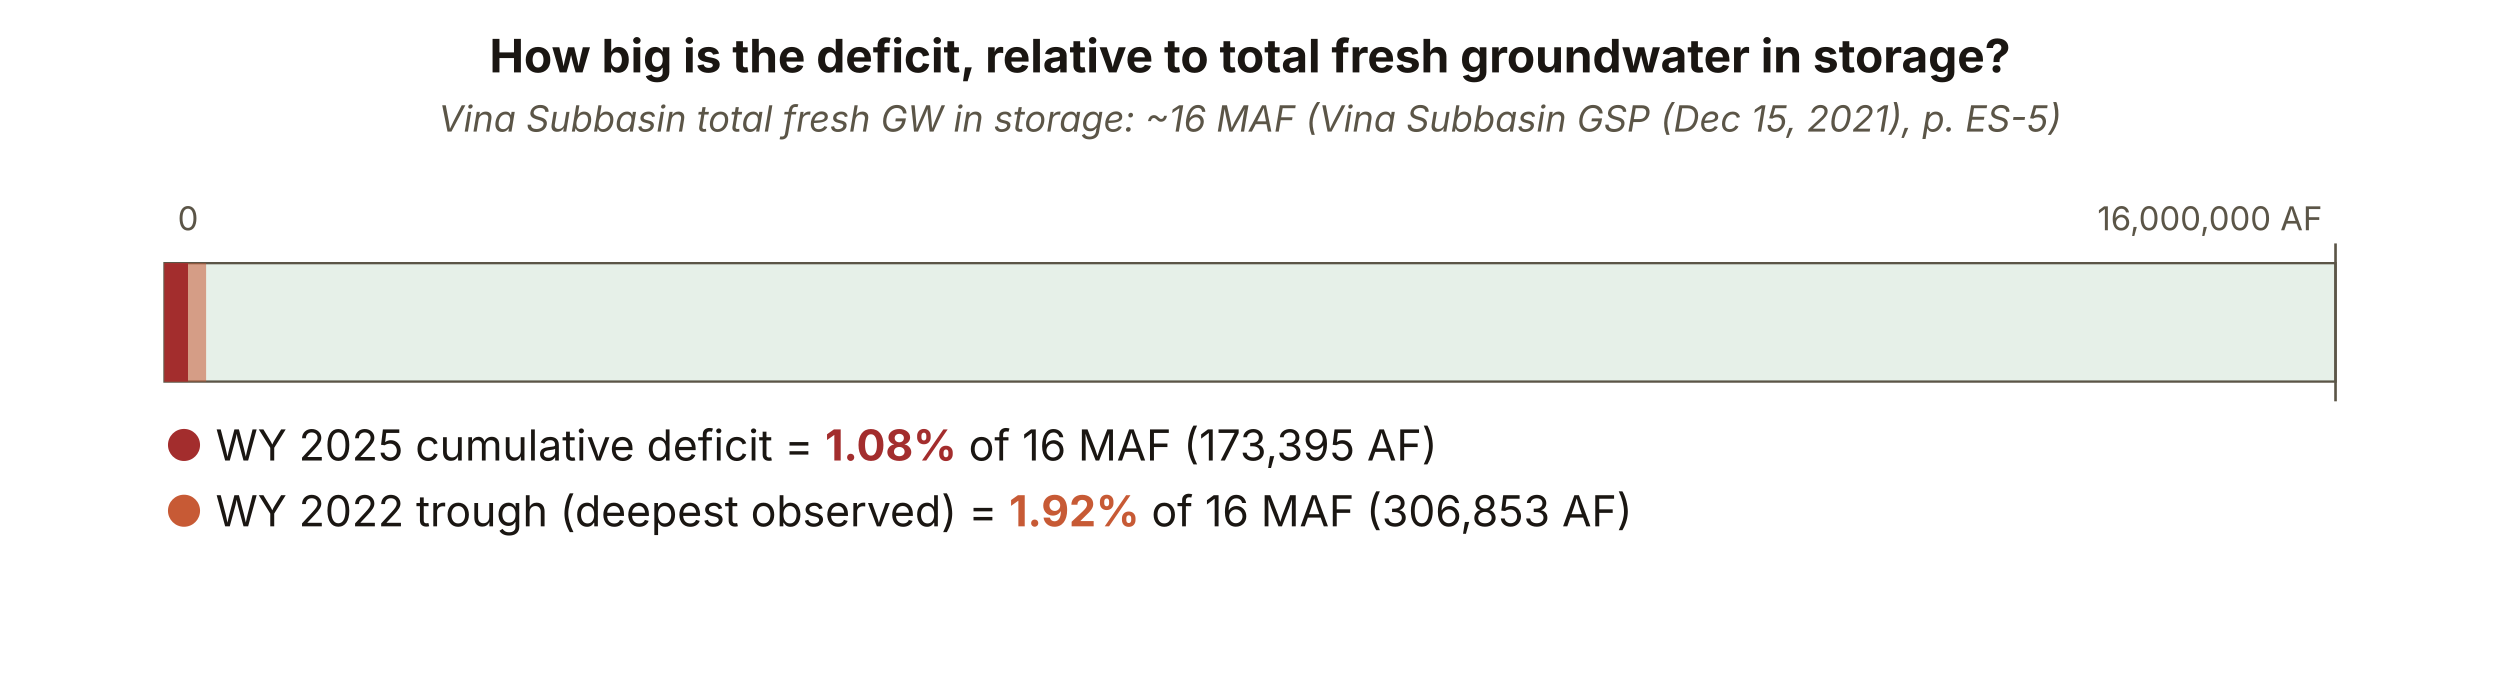
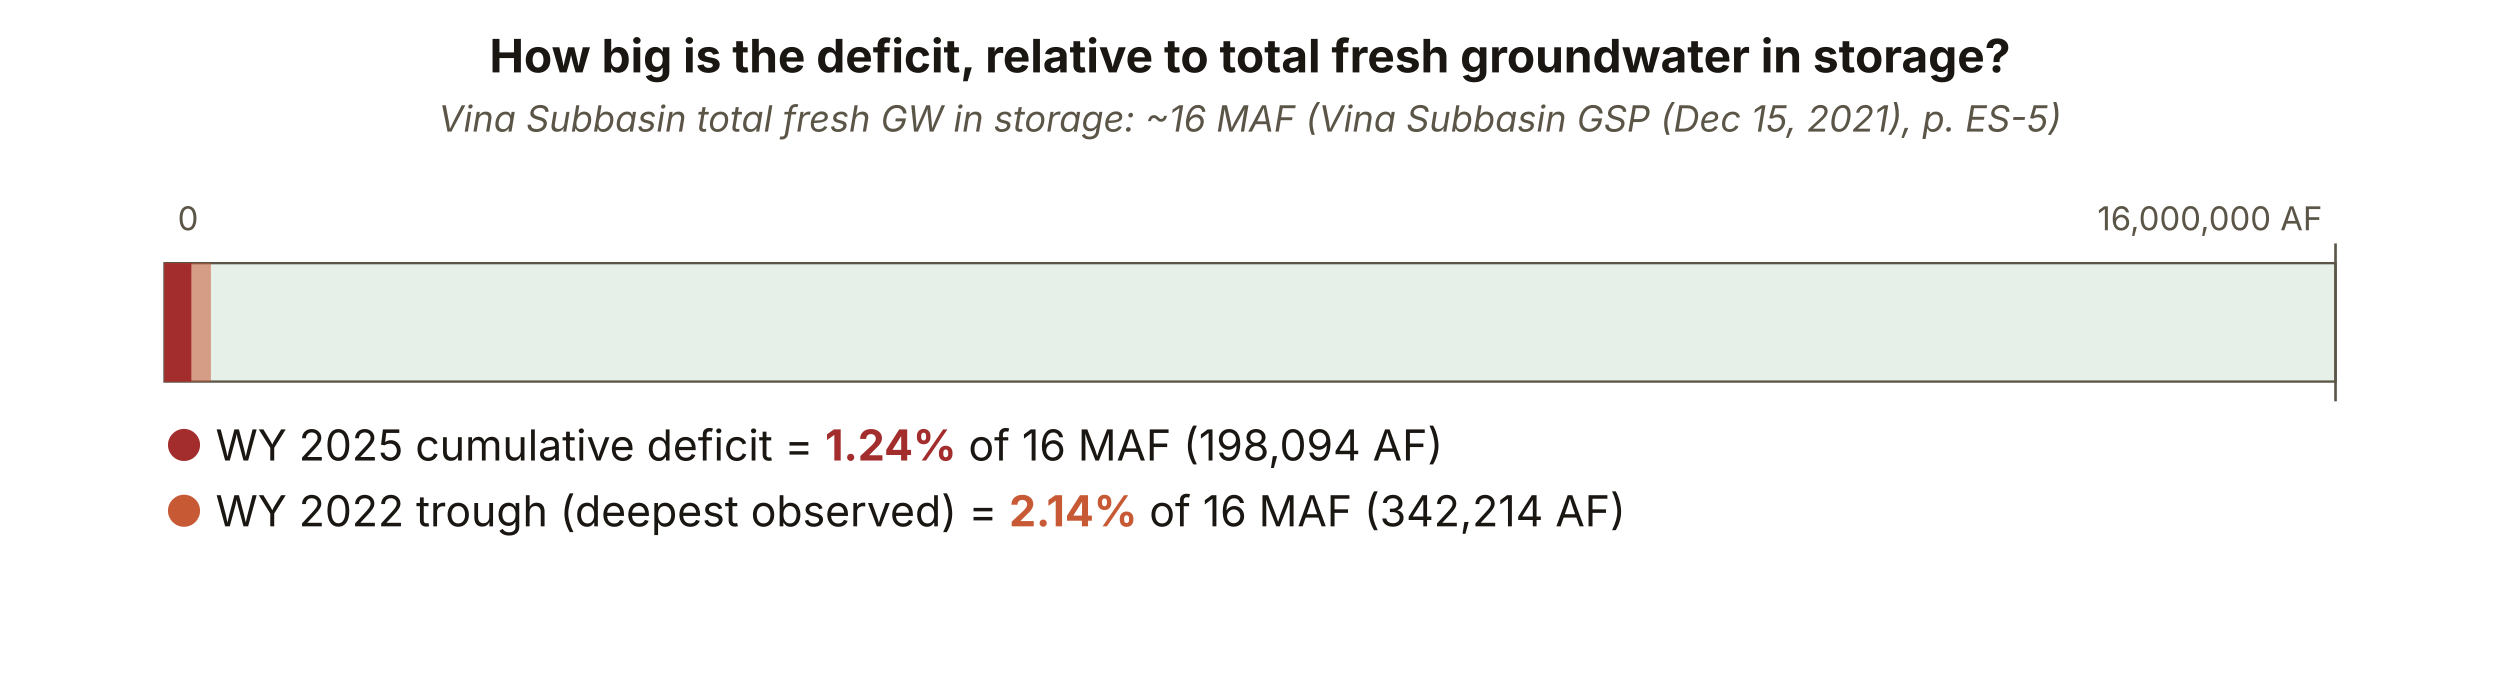
<svg xmlns="http://www.w3.org/2000/svg" viewBox="0 0 760 210" style="background:#fafaf7;font-family:'Inter',ui-sans-serif,system-ui;width:100%;height:auto;display:block;">
  <text x="380.0" y="22" text-anchor="middle" font-size="14" font-weight="700" fill="#1a1612">How big is the deficit, relative to total fresh groundwater in storage?</text>
  <text x="380.0" y="40" text-anchor="middle" font-size="11" fill="#5b5547" font-style="italic">Vina Subbasin total fresh GW in storage: ~16 MAF (Vina Subbasin GSP (Dec 15, 2021), p. ES-5)</text>
  <rect x="50" y="80" width="660" height="36" fill="#e6f0e8" stroke="#5b5547" stroke-width="0.7" />
-   <rect x="50" y="80" width="12.66" height="36" fill="#c75a35" fill-opacity="0.55" />
-   <rect x="50" y="80" width="7.15" height="36" fill="#a32d2d" />
+   <rect x="50" y="80" width="14.12" height="36" fill="#c75a35" fill-opacity="0.55" />
+   <rect x="50" y="80" width="8.17" height="36" fill="#a32d2d" />
  <line x1="710" y1="74" x2="710" y2="122" stroke="#5b5547" stroke-width="0.8" />
  <text x="706" y="70" text-anchor="end" font-size="10" fill="#5b5547">16,000,000 AF</text>
  <text x="54" y="70" font-size="10" fill="#5b5547">0</text>
  <text x="50" y="140" font-size="13" fill="#1a1612">
-     <tspan font-weight="700" fill="#a32d2d">●</tspan> WY 2025 cumulative deficit = <tspan font-weight="700" fill="#a32d2d">1.08%</tspan> of 16 MAF (173,395 AF)</text>
+     <tspan font-weight="700" fill="#a32d2d">●</tspan> WY 2025 cumulative deficit = <tspan font-weight="700" fill="#a32d2d">1.24%</tspan> of 16 MAF (198,094 AF)</text>
  <text x="50" y="160" font-size="13" fill="#1a1612">
-     <tspan font-weight="700" fill="#c75a35">●</tspan> WY 2022 trough (deepest observed) = <tspan font-weight="700" fill="#c75a35">1.92%</tspan> of 16 MAF (306,853 AF)</text>
+     <tspan font-weight="700" fill="#c75a35">●</tspan> WY 2022 trough (deepest observed) = <tspan font-weight="700" fill="#c75a35">2.14%</tspan> of 16 MAF (342,214 AF)</text>
</svg>
